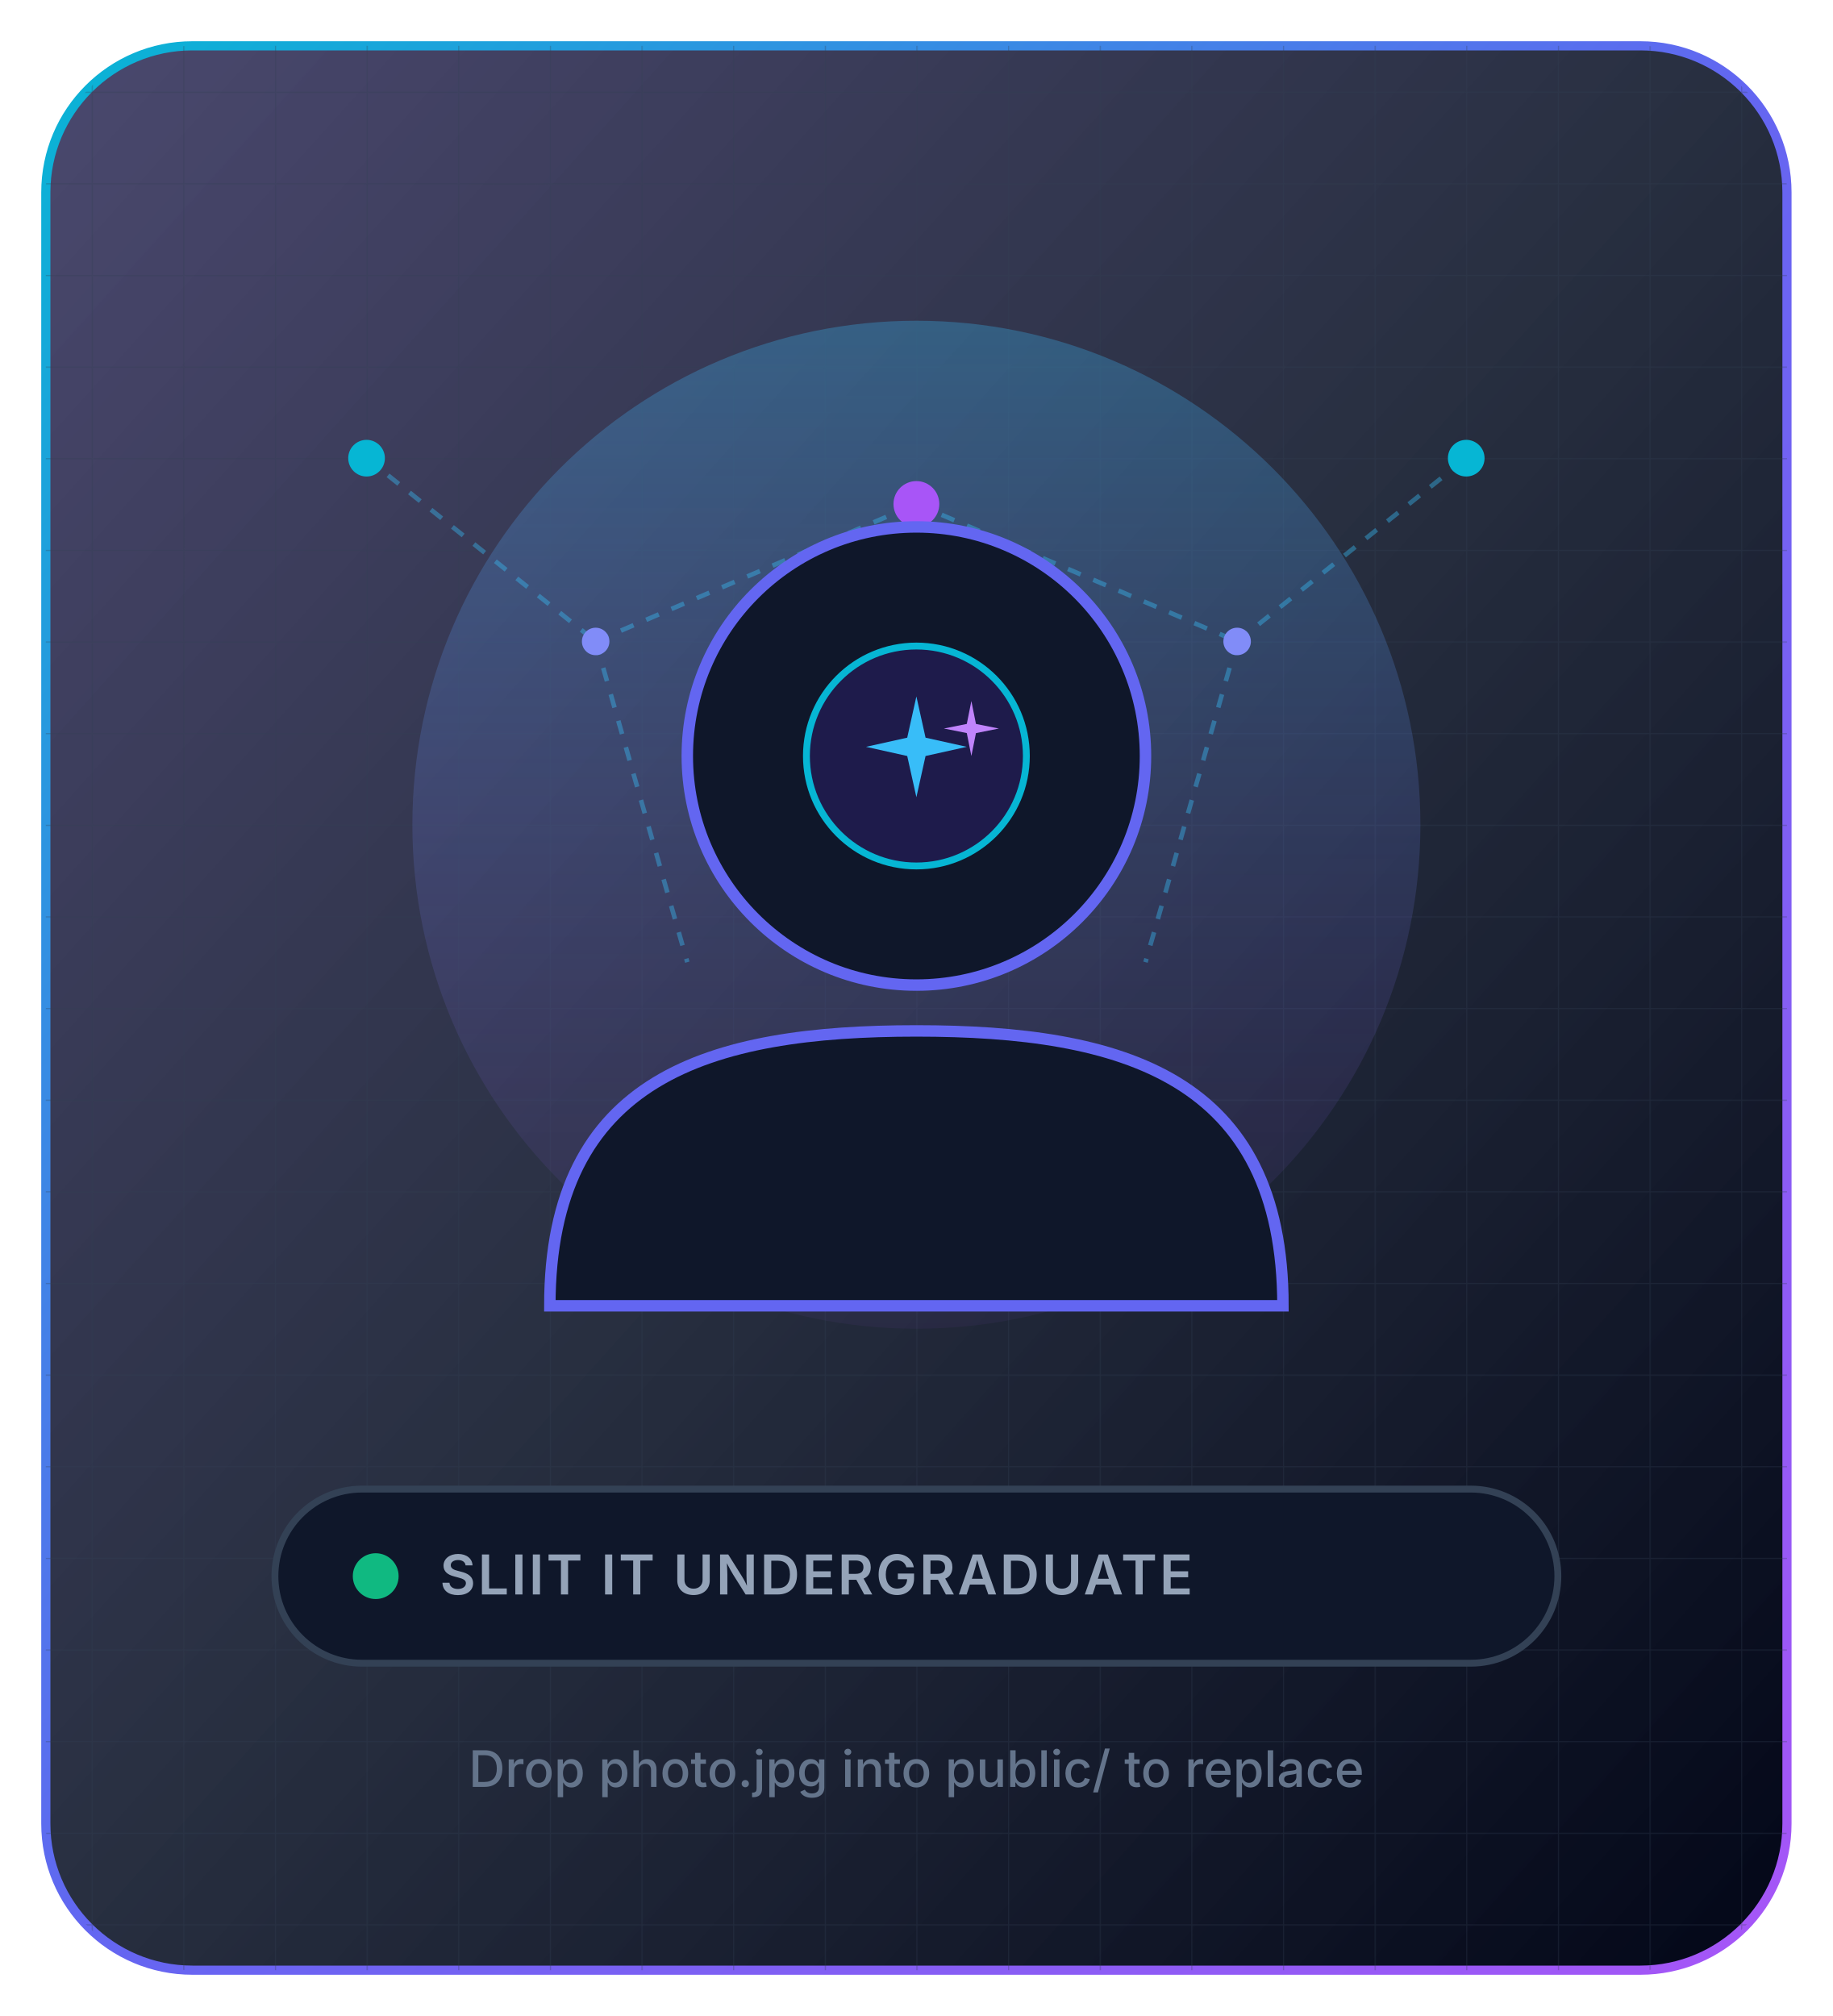
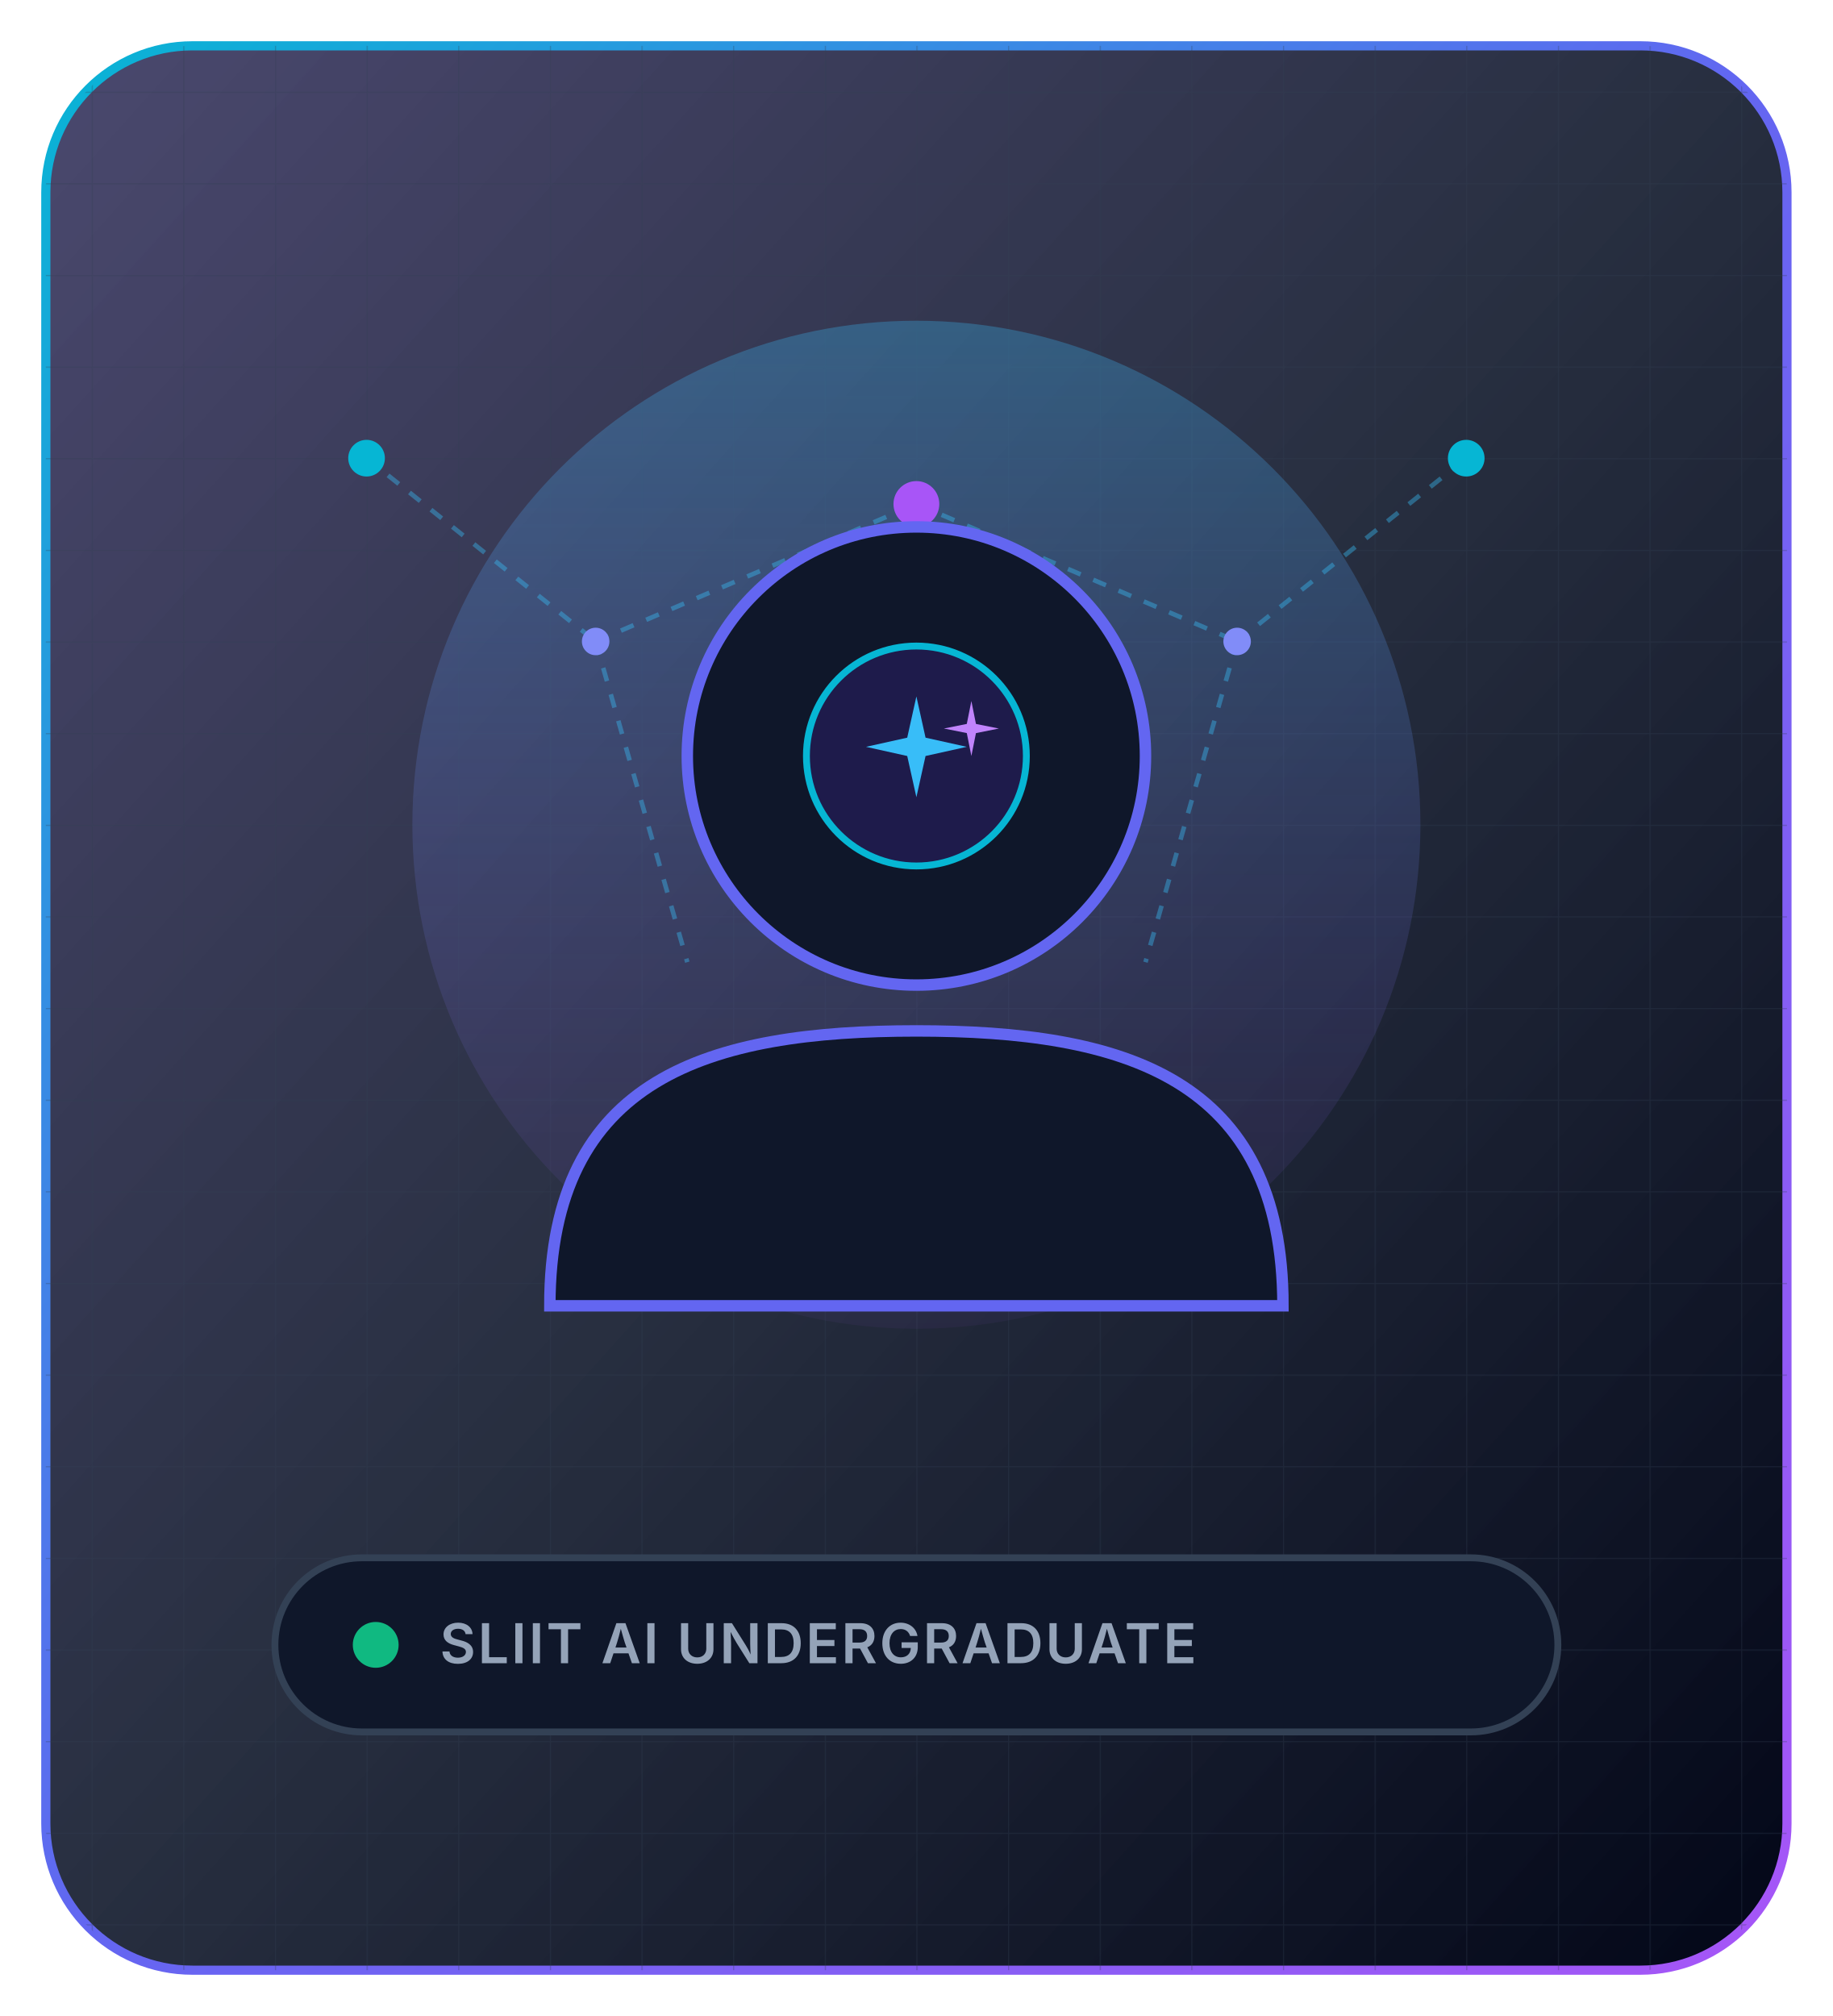
<svg xmlns="http://www.w3.org/2000/svg" viewBox="0 0 400 440" fill="none">
  <defs>
    <linearGradient id="bgGlow" x1="0%" y1="0%" x2="100%" y2="100%">
      <stop offset="0%" stop-color="#1e1b4b" stop-opacity="0.8" />
      <stop offset="50%" stop-color="#0f172a" stop-opacity="0.9" />
      <stop offset="100%" stop-color="#020617" stop-opacity="1" />
    </linearGradient>
    <linearGradient id="borderGrad" x1="0%" y1="0%" x2="100%" y2="100%">
      <stop offset="0%" stop-color="#06b6d4" />
      <stop offset="50%" stop-color="#6366f1" />
      <stop offset="100%" stop-color="#a855f7" />
    </linearGradient>
    <linearGradient id="accentGlow" x1="50%" y1="0%" x2="50%" y2="100%">
      <stop offset="0%" stop-color="#38bdf8" stop-opacity="0.3" />
      <stop offset="100%" stop-color="#a855f7" stop-opacity="0.05" />
    </linearGradient>
    <pattern id="grid" width="20" height="20" patternUnits="userSpaceOnUse">
      <path d="M 20 0 L 0 0 0 20" fill="none" stroke="#334155" stroke-width="0.5" stroke-opacity="0.3" />
    </pattern>
  </defs>
  <rect x="10" y="10" width="380" height="420" rx="32" fill="url(#bgGlow)" stroke="url(#borderGrad)" stroke-width="2" />
  <rect x="10" y="10" width="380" height="420" rx="32" fill="url(#grid)" />
  <circle cx="200" cy="180" r="110" fill="url(#accentGlow)" />
  <g stroke="#38bdf8" stroke-width="1" stroke-dasharray="3 3" opacity="0.4">
    <line x1="80" y1="100" x2="130" y2="140" />
    <line x1="130" y1="140" x2="200" y2="110" />
    <line x1="200" y1="110" x2="270" y2="140" />
    <line x1="270" y1="140" x2="320" y2="100" />
    <line x1="130" y1="140" x2="150" y2="210" />
    <line x1="270" y1="140" x2="250" y2="210" />
  </g>
  <circle cx="80" cy="100" r="4" fill="#06b6d4" />
  <circle cx="130" cy="140" r="3" fill="#818cf8" />
  <circle cx="200" cy="110" r="5" fill="#a855f7" />
  <circle cx="270" cy="140" r="3" fill="#818cf8" />
  <circle cx="320" cy="100" r="4" fill="#06b6d4" />
  <g fill="#1e293b" stroke="#475569" stroke-width="2">
    <circle cx="200" cy="165" r="50" fill="#0f172a" stroke="#6366f1" stroke-width="2.5" />
    <path d="M 120 285 C 120 235, 155 225, 200 225 C 245 225, 280 235, 280 285 Z" fill="#0f172a" stroke="#6366f1" stroke-width="2.5" />
  </g>
  <circle cx="200" cy="165" r="24" fill="#1e1b4b" stroke="#06b6d4" stroke-width="1.5" />
  <path d="M 200 152 L 202 161 L 211 163 L 202 165 L 200 174 L 198 165 L 189 163 L 198 161 Z" fill="#38bdf8" />
  <path d="M 212 153 L 213 158 L 218 159 L 213 160 L 212 165 L 211 160 L 206 159 L 211 158 Z" fill="#c084fc" />
-   <rect x="60" y="325" width="280" height="38" rx="19" fill="#0f172a" stroke="#334155" stroke-width="1.5" />
-   <circle cx="82" cy="344" r="5" fill="#10b981" />
-   <text x="96" y="348" font-family="'Inter', sans-serif" font-size="12" font-weight="600" fill="#94a3b8" letter-spacing="0.5">SLIIT IT UNDERGRADUATE</text>
-   <text x="200" y="390" font-family="'Inter', sans-serif" font-size="11" font-weight="500" fill="#64748b" text-anchor="middle">
-     Drop photo.jpg into public/ to replace
-   </text>
+   <rect x="60" y="340" width="280" height="38" rx="19" fill="#0f172a" stroke="#334155" stroke-width="1.5" />
+   <circle cx="82" cy="359" r="5" fill="#10b981" />
+   <text x="96" y="363" font-family="'Inter', sans-serif" font-size="12" font-weight="600" fill="#94a3b8" letter-spacing="0.5">SLIIT AI UNDERGRADUATE</text>
</svg>
